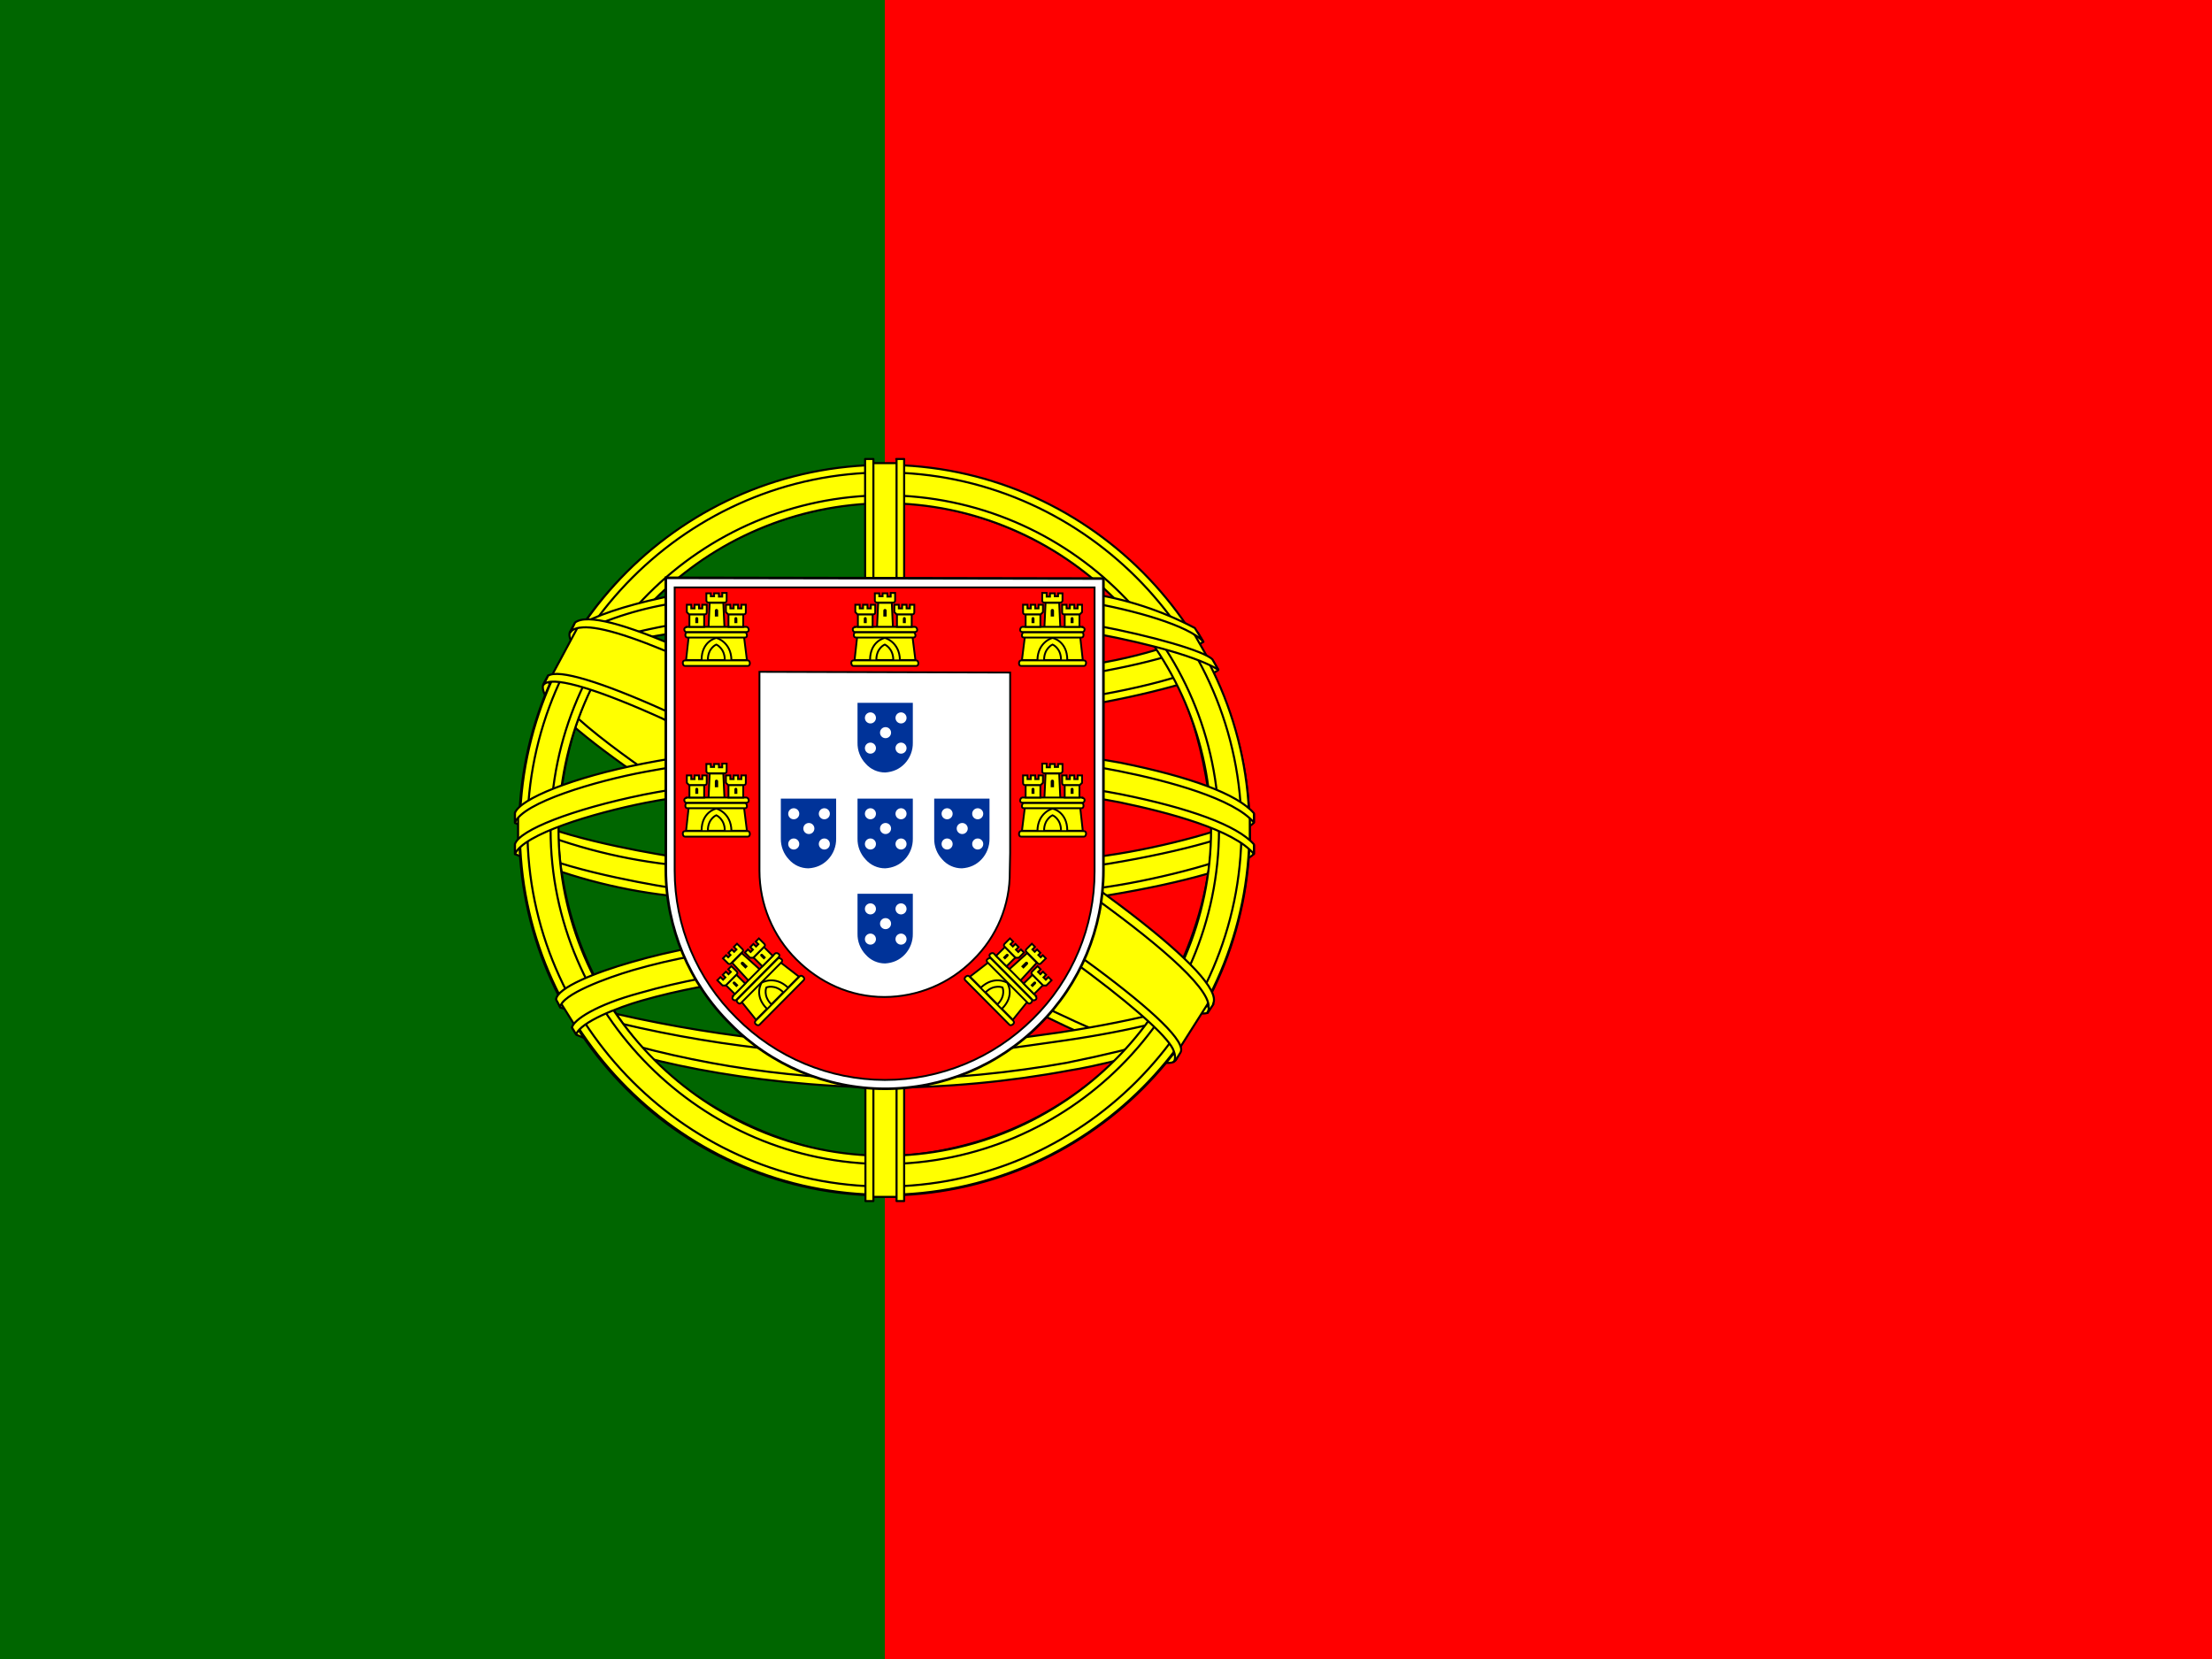
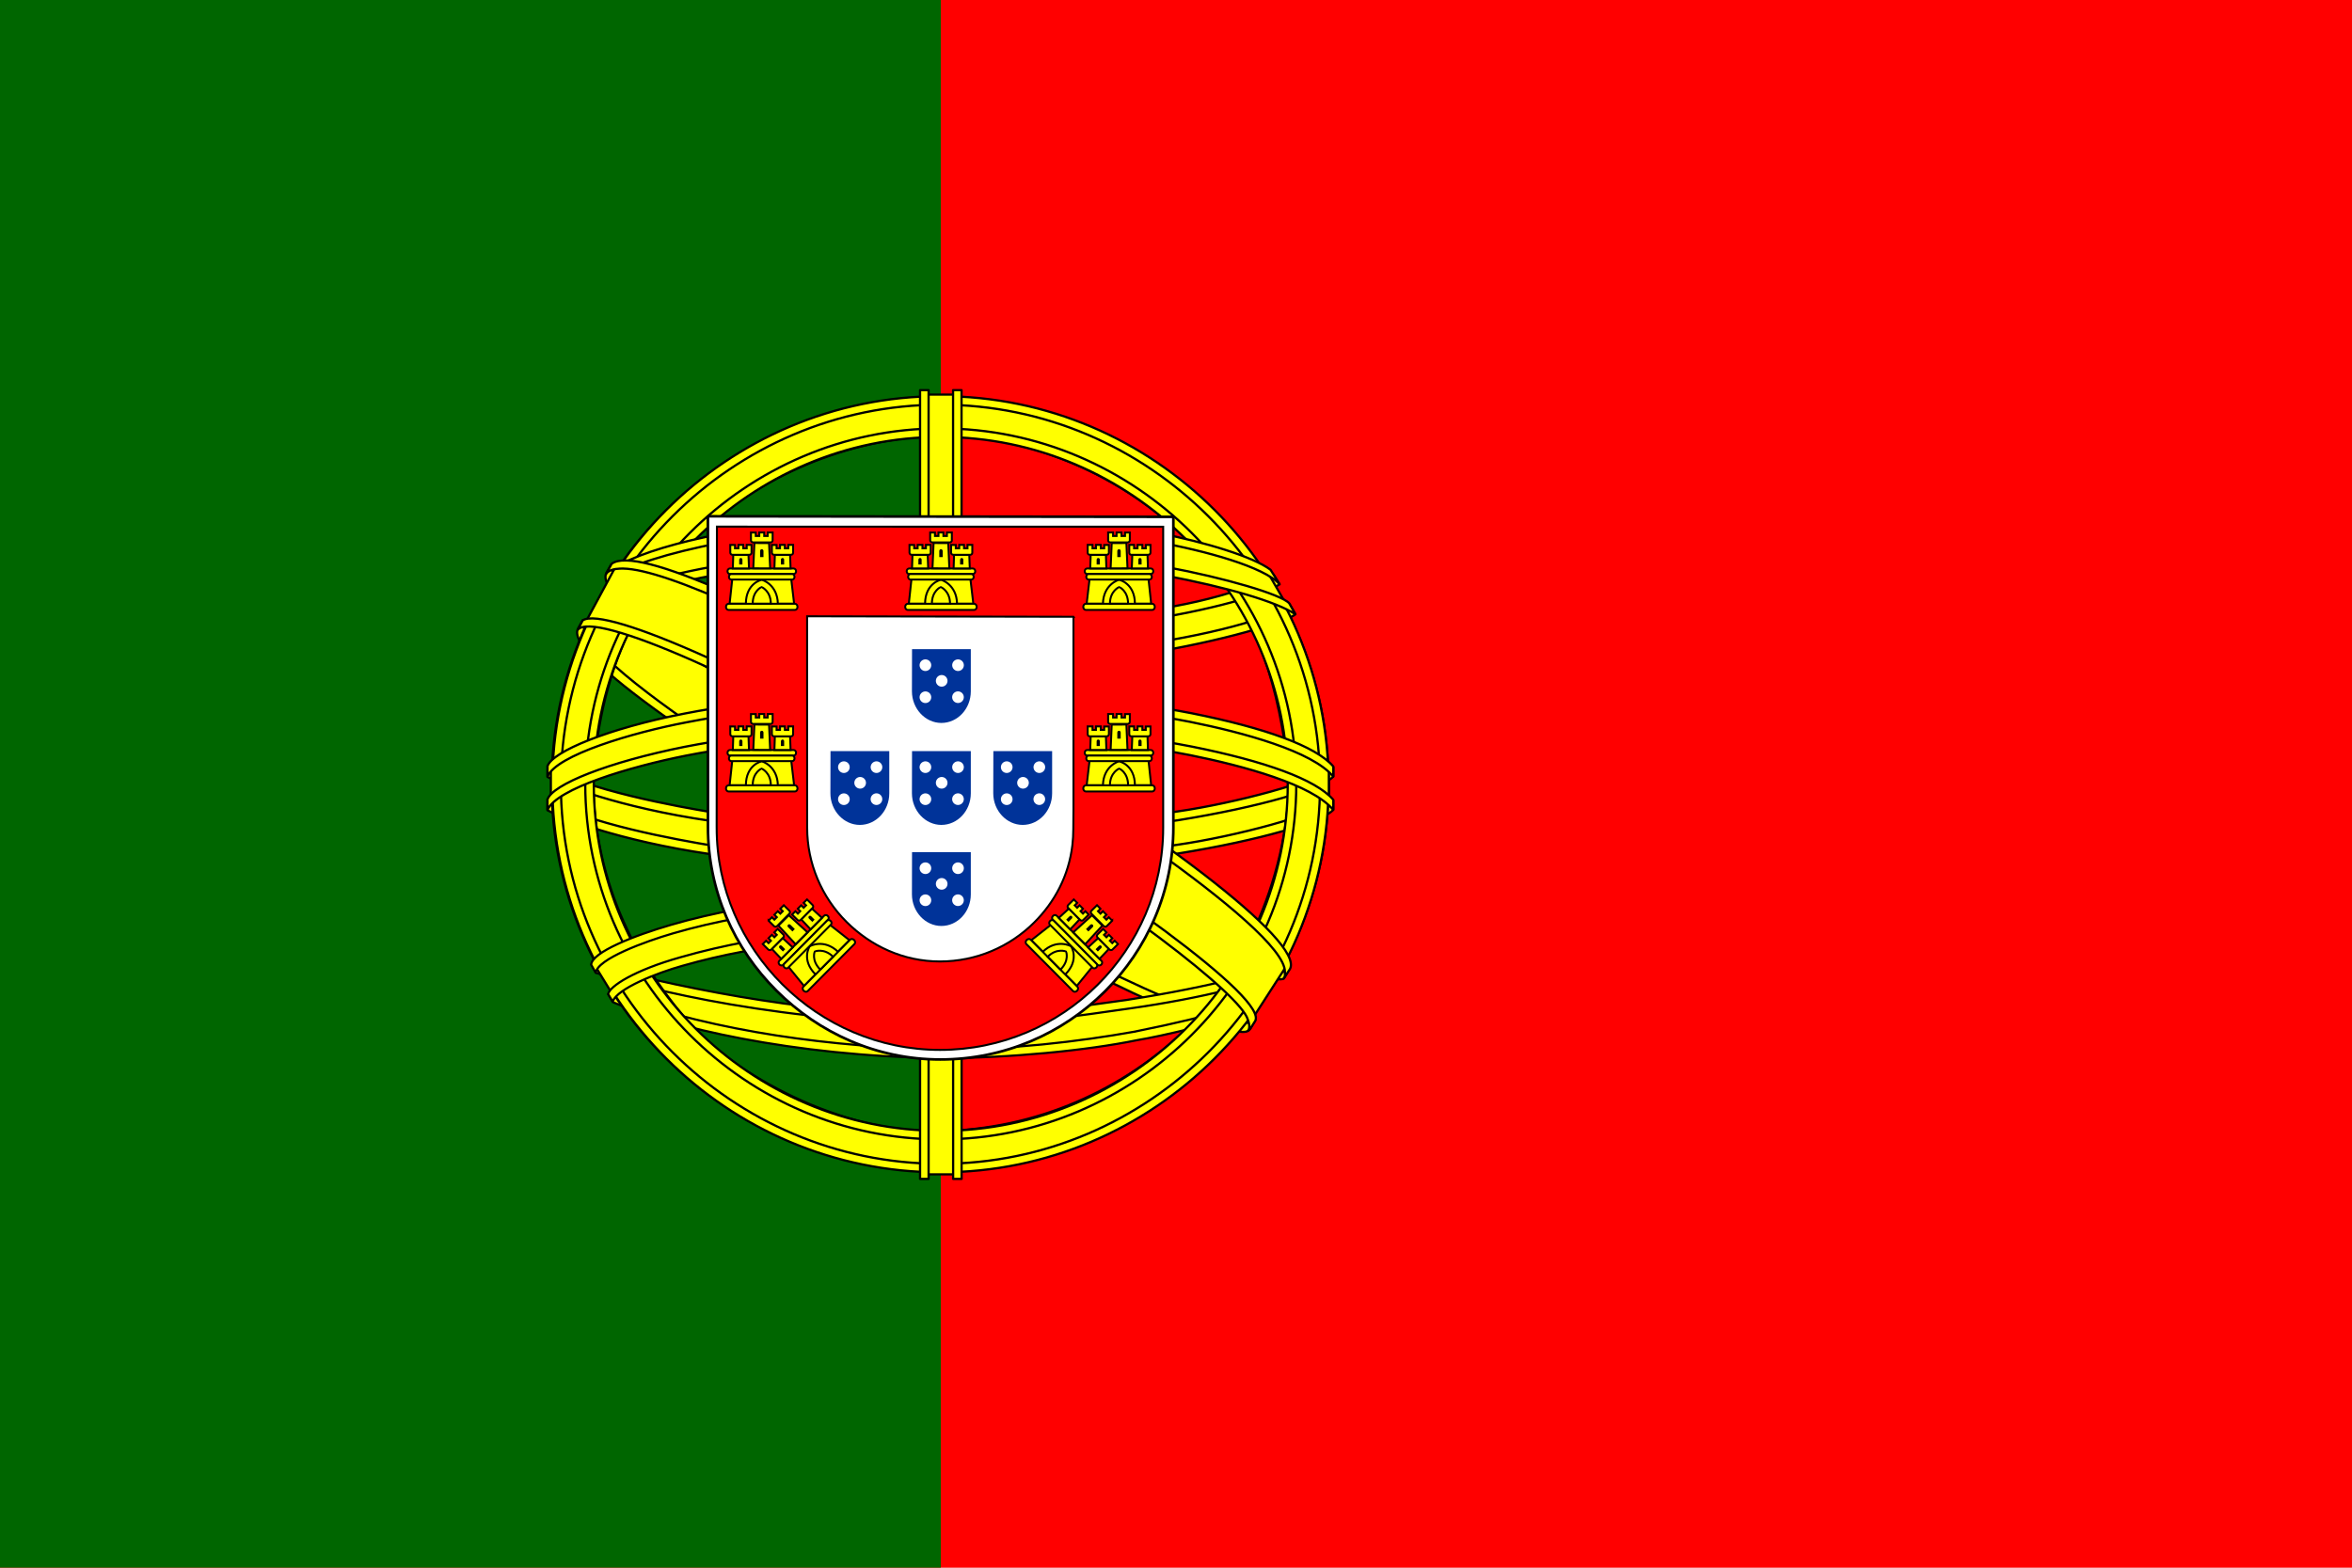
- <svg xmlns="http://www.w3.org/2000/svg" xmlns:xlink="http://www.w3.org/1999/xlink" id="flag-icons-pt" viewBox="0 0 640 480">
-   <path fill="red" d="M256 0h384v480H256z" />
-   <path fill="#060" d="M0 0h256v480H0z" />
-   <g fill="#ff0" fill-rule="evenodd" stroke="#000" stroke-linecap="round" stroke-linejoin="round" stroke-width=".6">
-     <path d="M339.5 306.2c-32.3-1-180-93.2-181-108l8.1-13.5c14.7 21.3 165.7 111 180.6 107.8z" />
-     <path d="M164.9 182.8c-2.9 7.8 38.6 33.4 88.4 63.8s92.9 49 96 46.4l1.5-2.8q-.9 1.6-4.3.6c-13.5-3.9-48.6-20-92.1-46.4-43.6-26.4-81.4-50.7-87.3-61a6 6 0 0 1-.6-3.1h-.2l-1.2 2.2zm175.3 123.8q-.7 1.3-3.5.8c-12-1.3-48.6-19.1-91.9-45-50.4-30.2-92-57.6-87.4-64.8l1.2-2.2.2.1c-4 12.2 82.1 61.4 87.2 64.6 49.8 30.8 91.8 48.9 95.5 44.2z" />
-     <path d="M256.2 207.2c32.2-.3 72-4.4 95-13.6l-5-8c-13.5 7.5-53.5 12.5-90.3 13.2-43.4-.4-74.1-4.5-89.5-14.8l-4.6 8.6c28.2 12 57.2 14.5 94.4 14.6" />
-     <path d="M352.5 193.8c-.8 1.3-15.8 6.4-37.8 10.2a381 381 0 0 1-58.6 4.3 416 416 0 0 1-56.2-3.6c-23.1-3.6-35-8.6-39.5-10.4l1.1-2.2c12.7 5 24.7 8 38.7 10.2A412 412 0 0 0 256 206a392 392 0 0 0 58.3-4.3c22.5-3.7 34.8-8.4 36.6-10.5zm-4.4-8.1c-2.4 2-14.6 6.3-36 9.7a388 388 0 0 1-55.8 4c-22 0-40.1-1.6-53.8-3.6-21.8-2.8-33.4-8-37.6-9.4l1.3-2.2c3.3 1.7 14.4 6.2 36.5 9.3a385 385 0 0 0 53.6 3.4 384 384 0 0 0 55.4-4c21.5-3 33.1-8.4 34.9-9.8zM150.3 246c19.8 10.7 63.9 16 105.6 16.4 38 .1 87.4-5.8 105.9-15.6l-.5-10.7c-5.8 9-58.8 17.7-105.8 17.4s-90.7-7.6-105.3-17v9.5" />
-     <path d="M362.8 244.5v2.5c-2.8 3.4-20.2 8.4-42 12a434 434 0 0 1-65.4 4.4 400 400 0 0 1-62-4.3 155 155 0 0 1-44.4-12v-2.9c9.7 6.4 35.9 11.2 44.7 12.6 15.8 2.4 36.1 4.2 61.7 4.2 26.9 0 48.4-1.9 65-4.4 15.7-2.3 38-8.2 42.4-12.1m0-9v2.5c-2.8 3.3-20.2 8.3-42 11.9a434 434 0 0 1-65.4 4.5 414 414 0 0 1-62-4.3 155 155 0 0 1-44.4-12v-3c9.7 6.5 36 11.2 44.7 12.6a408 408 0 0 0 61.7 4.3c26.9 0 48.5-2 65-4.5 15.7-2.2 38-8.1 42.4-12m-107 68.8c-45.6-.2-84.7-12.4-93-14.4l6 9.4a250 250 0 0 0 87.4 14.3c34.7-1 65-3.7 86.3-14.1l6.2-9.8c-14.5 6.9-64 14.6-93 14.6" />
-     <path d="m344.9 297.3-2.8 4c-10 3.6-26 7.4-32.6 8.4a296 296 0 0 1-53.7 5c-40.4-.6-73.5-8.5-89-15.3l-1.3-2.1.2-.4 2.1.9a287 287 0 0 0 88.2 14.5c18.8 0 37.5-2.1 52.6-4.8 23.2-4.7 32.6-8.2 35.5-9.8l.7-.4zm5.3-8.8-2 3.5c-5.4 2-20 6.2-41.3 9.2-14 1.9-22.7 3.8-50.6 4.3a347 347 0 0 1-94.2-14L161 289a390 390 0 0 0 95.4 14c25.5-.5 36.4-2.4 50.3-4.3 24.8-3.8 37.3-8 41-9.1v-.2l2.6-1z" />
-     <path d="M350.8 237.6c.1 30-15.3 57-27.6 68.8a99 99 0 0 1-67.8 28.2c-30.3.5-58.8-19.2-66.5-27.9a101 101 0 0 1-27.5-67.4c1.8-32.8 14.7-55.6 33.3-71.3a100 100 0 0 1 64.2-22.7 98 98 0 0 1 71 35.6c12.5 15.2 18 31.7 20.9 56.7M255.6 135a106 106 0 0 1 106 105.2 105.6 105.6 0 1 1-211.4 0c-.1-58 47.3-105.2 105.4-105.2" />
-     <path d="M255.9 134.5c58.2 0 105.6 47.4 105.6 105.6S314.1 345.7 256 345.7s-105.6-47.4-105.6-105.6S197.8 134.5 256 134.5zM152.6 240c0 56.8 46.7 103.3 103.3 103.3S359.2 296.8 359.2 240s-46.7-103.3-103.3-103.3S152.6 183.2 152.6 240" />
-     <path d="M256 143.3a97 97 0 0 1 96.7 96.7 97 97 0 0 1-96.7 96.8c-53 0-96.7-43.6-96.7-96.8a97 97 0 0 1 96.7-96.7M161.6 240c0 52 42.6 94.4 94.4 94.4s94.4-42.5 94.4-94.4-42.6-94.4-94.4-94.4a95 95 0 0 0-94.4 94.4" />
-     <path d="M260.3 134h-9.1v212.3h9z" />
-     <path d="M259.3 132.8h2.3v214.7h-2.2V132.8zm-9 0h2.4v214.7h-2.3z" />
-     <path d="M361.6 244.2v-7.8l-6.4-6-36.3-9.6-52.2-5.3-63 3.2-44.8 10.6-9 6.7v7.9l22.9-10.3 54.4-8.5h52.3l38.4 4.2 26.6 6.4z" />
-     <path d="M256 223.8c24.9 0 49 2.3 68.3 6 19.8 4 33.7 9 38.5 14.5v2.8c-5.8-7-24.5-12-39-15-19-3.6-43-6-67.9-6-26.1 0-50.5 2.6-69.3 6.2-15 3-35.1 9-37.6 14.8v-2.9c1.3-4 16.3-10 37.3-14.3 18.9-3.7 43.3-6.1 69.6-6.1zm0-9.1a383 383 0 0 1 68.3 6c19.8 4 33.7 9 38.5 14.6v2.7c-5.8-6.9-24.5-12-39-14.9-19-3.7-43-6-67.9-6a376 376 0 0 0-69.2 6.2c-14.5 2.7-35.4 8.9-37.7 14.7v-2.8c1.4-4 16.6-10.3 37.3-14.3 19-3.7 43.3-6.2 69.7-6.2m-.6-46.2c39.3-.2 73.6 5.5 89.3 13.5l5.7 10c-13.6-7.4-50.6-15-94.9-14-36.1.3-74.7 4-94 14.4l6.8-11.4c15.9-8.3 53.3-12.5 87.1-12.5" />
-     <path d="M256 176.7a354 354 0 0 1 61.3 4.3c16 3 31.3 7.4 33.5 9.8l1.7 3c-5.3-3.4-18.6-7.3-35.6-10.5s-38.7-4.3-61-4.2c-25.3-.1-45 1.2-61.8 4.2a109 109 0 0 0-33.3 10.3l1.7-3.1c6-3 15.3-6.7 31.1-9.6 17.5-3.2 37.4-4.1 62.4-4.2m0-9c21.4-.2 42.6 1 59.1 4a96 96 0 0 1 30.6 10l2.5 4c-4.2-4.7-20-9.2-34.1-11.6-16.4-2.9-36.7-4-58.1-4.2a361 361 0 0 0-59.5 4.4 97 97 0 0 0-29.6 9.1l2.2-3.3c5.8-3 15.2-5.8 27-8.1a357 357 0 0 1 59.9-4.4zM308.4 284a276 276 0 0 0-52.5-4c-65.5.8-86.6 13.5-89.2 17.3l-5-8c16.8-12 52.4-18.8 94.6-18.2q32.9.5 56.6 5l-4.5 8" />
-     <path d="M255.6 278.9c18.2.3 36 1 53.3 4.2l-1.2 2.2c-16-3-33.2-4-52-4-24.3-.2-48.7 2.1-70 8.2-6.7 1.9-17.8 6.2-19 9.8l-1.2-2c.4-2.2 7-6.6 19.6-10 24.4-7 47.2-8.3 70.5-8.4m.8-9.2a327 327 0 0 1 57.3 5l-1.3 2.3a299 299 0 0 0-56-4.9c-24.2 0-49.9 1.8-73.3 8.6-7.5 2.2-20.6 7-21 10.7l-1.2-2.2c.2-3.4 11.5-7.9 21.7-10.8 23.5-6.9 49.3-8.6 73.8-8.7" />
-     <path d="m349.4 290.5-7.8 12.3-22.7-20.1-58.6-39.5-66.2-36.3-34.3-11.7 7.3-13.6 2.5-1.3 21.3 5.3 70.4 36.3 40.6 25.6L336 272l13.9 16z" />
-     <path d="M158.6 195.5c6-4 50.2 15.6 96.6 43.6 46.1 28 90.3 59.6 86.3 65.5l-1.3 2.1-.6.5c.1-.1.8-1 0-3.1-2-6.5-33.4-31.5-85.3-62.9-50.7-30.1-92.9-48.3-97-43.1zM351 290.4c3.8-7.6-37.2-38.5-88.1-68.6-52-29.5-89.6-46.9-96.5-41.7L165 183l.4-.5c1.2-1 3.3-1 4.2-1 11.8.2 45.5 15.7 92.8 42.8 20.8 12 87.6 55 87.3 67 0 1 .1 1.2-.3 1.8l1.7-2.6z" />
+ <svg xmlns="http://www.w3.org/2000/svg" xmlns:xlink="http://www.w3.org/1999/xlink" width="600" height="400">
+   <rect width="600" height="400" fill="#f00" />
+   <rect width="240" height="400" fill="#060" />
+   <g fill="#ff0" fill-rule="evenodd" stroke="#000" stroke-width="0.573" stroke-linecap="round" stroke-linejoin="round">
+     <path d="m318.24,262.04c-30.21-0.91-168.74-87.38-169.69-101.15l7.65-12.757c13.741,19.966,155.36,104.06,169.27,101.08l-7.23,12.823" />
+     <path d="m154.59,146.4c-2.71,7.294,36.149,31.318,82.903,59.754,46.752,28.434,87.065,46.006,90.053,43.486,0.183-0.325,1.47-2.541,1.352-2.523-0.56,0.844-1.923,1.11-4.051,0.497-12.631-3.643-45.575-18.765-86.374-43.506-40.798-24.743-76.294-47.544-81.811-57.232-0.384-0.671-0.657-1.896-0.601-2.849l-0.134-0.002-1.175,2.053-0.161,0.322h-0.001zm164.36,116.04c-0.512,0.93-1.468,0.96-3.282,0.761-11.3-1.251-45.589-17.925-86.162-42.213-47.21-28.26-86.2-54.01-81.97-60.74l1.151-2.035,0.227,0.071c-3.804,11.405,76.948,57.578,81.702,60.522,46.724,28.947,86.115,45.851,89.601,41.458l-1.268,2.181v-0.002z" />
+     <path d="m240.17,169.23c30.237-0.239,67.55-4.132,89.023-12.69l-4.627-7.517c-12.692,7.025-50.21,11.644-84.652,12.335-40.736-0.375-69.49-4.168-83.897-13.835l-4.367,8.005c26.484,11.207,53.623,13.587,88.52,13.703" />
+     <path d="m330.44,156.71c-0.739,1.182-14.743,6.011-35.373,9.575-13.988,2.132-32.234,3.955-55.004,3.978-21.633,0.02-39.305-1.52-52.684-3.333-21.656-3.396-32.833-8.12-36.965-9.79,0.395-0.786,0.649-1.337,1.03-2.071,11.895,4.736,23.124,7.592,36.279,9.616,13.291,1.8,30.75,3.362,52.276,3.342,22.664-0.023,40.709-1.984,54.616-4.053,21.155-3.412,32.711-7.803,34.334-9.842l1.494,2.579h-0.002zm-4.06-7.623c-2.293,1.841-13.718,5.893-33.819,9.103-13.415,1.923-30.472,3.643-52.265,3.664-20.704,0.02-37.619-1.375-50.485-3.249-20.414-2.666-31.279-7.475-35.196-8.878,0.39-0.674,0.787-1.342,1.194-2.014,3.048,1.535,13.533,5.791,34.226,8.722,12.72,1.804,29.661,3.148,50.262,3.127,21.69-0.022,38.553-1.776,51.883-3.688,20.205-2.78,31.077-7.947,32.728-9.241l1.473,2.451v0.002z" />
+     <path d="m140.88,205.66c18.598,10.003,59.905,15.044,98.994,15.391,35.591,0.056,81.958-5.502,99.297-14.69l-0.477-10.012c-5.425,8.477-55.113,16.609-99.206,16.276-44.093-0.333-85.038-7.143-98.687-15.959l0.079,8.991" />
+     <path d="m340.12,204.22,0.001,2.387c-2.606,3.116-18.946,7.825-39.437,11.142-15.595,2.391-35.927,4.194-61.262,4.194-24.069,0-43.263-1.716-58.148-4.001-23.529-3.426-38.579-9.426-41.6-11.217l0.013-2.785c9.075,6.033,33.661,10.447,41.917,11.798,14.788,2.27,33.868,3.973,57.817,3.973,25.216,0,45.434-1.791,60.931-4.166,14.701-2.124,35.644-7.646,39.767-11.324h0.001zm0.01-8.492,0.001,2.387c-2.606,3.114-18.946,7.824-39.437,11.14-15.595,2.391-35.927,4.194-61.262,4.194-24.069,0-43.263-1.714-58.148-4.001-23.529-3.425-38.579-9.425-41.6-11.216l0.013-2.785c9.075,6.032,33.661,10.447,41.917,11.796,14.788,2.272,33.868,3.976,57.817,3.976,25.216,0,45.434-1.792,60.931-4.169,14.701-2.124,35.644-7.646,39.767-11.324l0.001,0.002z" />
+     <path d="m239.79,260.32c-42.772-0.255-79.421-11.659-87.16-13.544l5.643,8.834c13.67,5.75,49.424,14.32,81.927,13.371,32.504-0.948,60.91-3.466,80.928-13.211l5.786-9.155c-13.642,6.425-60.068,13.639-87.125,13.705" />
+     <path stroke-width="0.55" d="m323.3,253.72c-0.85,1.299-1.717,2.582-2.596,3.829-9.442,3.329-24.319,6.824-30.597,7.844-12.824,2.642-32.665,4.594-50.274,4.603-37.89-0.555-68.905-7.972-83.496-14.299l-1.177-2.024,0.192-0.304,1.997,0.774c25.948,9.283,55.091,12.987,82.698,13.652,17.538,0.062,35.095-2.01,49.292-4.549,21.771-4.362,30.574-7.65,33.275-9.14l0.687-0.385h-0.001zm5.017-8.275c0.022,0.026,0.044,0.05,0.065,0.078-0.636,1.073-1.291,2.165-1.962,3.262-5.036,1.8-18.702,5.799-38.659,8.589-13.149,1.791-21.322,3.526-47.479,4.034-49.015-1.247-80.75-10.831-88.289-13.195l-1.117-2.143c28.406,7.415,57.422,12.592,89.408,13.121,23.931-0.51,34.112-2.272,47.152-4.05,23.271-3.619,34.996-7.45,38.515-8.556-0.044-0.064-0.096-0.131-0.154-0.199l2.523-0.943-0.002,0.002z" />
+     <path d="m328.83,197.76c0.139,28.137-14.26,53.386-25.858,64.525-16.408,15.759-38.163,25.896-63.569,26.363-28.37,0.521-55.12-17.974-62.295-26.099-14.028-15.885-25.449-36.057-25.815-63.243,1.738-30.709,13.793-52.1,31.268-66.769s40.743-21.813,60.121-21.302c22.358,0.59,48.475,11.558,66.521,33.332,11.823,14.266,16.943,29.748,19.627,53.193zm-89.186-96.342c54.485,0,99.296,44.338,99.296,98.703,0,54.364-44.811,98.704-99.296,98.704s-98.924-44.339-98.924-98.704,44.439-98.703,98.924-98.703" />
+     <path d="m239.91,101.08c54.534,0,99.011,44.483,99.011,99.022,0,54.538-44.478,99.02-99.011,99.02-54.534,0-99.011-44.481-99.011-99.02s44.478-99.022,99.011-99.022zm-96.832,99.022c0,53.26,43.736,96.842,96.832,96.842,53.097,0,96.833-43.582,96.833-96.842,0-53.262-43.737-96.844-96.833-96.844s-96.832,43.584-96.832,96.844z" />
+     <path d="m239.99,109.31c49.731,0,90.693,40.821,90.693,90.704,0,49.884-40.963,90.703-90.693,90.703s-90.693-40.819-90.693-90.703c0-49.883,40.964-90.704,90.693-90.704zm-88.515,90.703c0,48.685,39.979,88.524,88.515,88.524s88.515-39.839,88.515-88.524c0-48.686-39.978-88.525-88.515-88.525-48.536,0-88.515,39.839-88.515,88.525z" />
+     <path d="m243.98,100.68-8.485,0,0.01,198.96,8.515,0z" />
+     <path d="m243.13,99.546h2.16l0.018,201.25h-2.162l-0.016-201.25zm-8.421,0.002h2.177l0.003,201.25h-2.178v-201.25z" />
+     <path d="m338.99,203.935,0-7.355-5.99-5.58-34-9-49-5-59,3-42,10-8.48,6.28,0,7.357l21.48-9.637,51-8h49l36,4,25,6z" />
+     <path d="m239.95,184.77c23.383-0.043,46.07,2.215,64.065,5.719,18.569,3.712,31.637,8.356,36.105,13.571l-0.005,2.582c-5.388-6.49-22.973-11.248-36.518-13.968-17.858-3.474-40.393-5.717-63.647-5.674-24.538,0.046-47.387,2.37-64.984,5.803-14.12,2.802-32.951,8.368-35.302,13.858v-2.689c1.291-3.8,15.313-9.479,34.984-13.417,17.729-3.457,40.62-5.742,65.302-5.786zm0.01-8.492c23.383-0.042,46.07,2.217,64.065,5.719,18.569,3.714,31.637,8.356,36.105,13.571l-0.005,2.582c-5.388-6.489-22.973-11.247-36.518-13.966-17.858-3.476-40.393-5.718-63.647-5.674-24.538,0.044-47.276,2.37-64.875,5.801-13.626,2.583-33.226,8.37-35.412,13.86v-2.691c1.291-3.759,15.597-9.641,34.985-13.417,17.729-3.457,40.62-5.74,65.302-5.786z" />
+     <path d="m239.48,132.96c36.849-0.184,68.99,5.152,83.695,12.685l5.364,9.279c-12.781-6.888-47.456-14.05-89.005-12.979-33.854,0.208-70.027,3.727-88.176,13.41l6.404-10.709c14.895-7.724,50.022-11.643,81.72-11.684" />
+     <path d="m239.97,140.62c21.017-0.056,41.325,1.13,57.476,4.044,15.041,2.799,29.385,7.001,31.436,9.26l1.59,2.81c-4.988-3.257-17.401-6.884-33.339-9.906-16.006-3.008-36.3-4.005-57.2-3.95-23.722-0.081-42.152,1.171-57.969,3.929-16.728,3.13-28.334,7.601-31.197,9.726l1.558-2.97c5.563-2.838,14.39-6.259,29.223-8.93,16.357-2.988,34.983-3.884,58.423-4.013h-0.001zm-0.009-8.484c20.113-0.053,39.972,1.068,55.452,3.851,12.209,2.377,24.283,6.087,28.704,9.389l2.326,3.695c-3.954-4.395-18.836-8.559-31.974-10.892-15.361-2.649-34.395-3.698-54.508-3.866-21.108,0.059-40.615,1.352-55.752,4.108-14.441,2.748-23.76,6.002-27.703,8.543l2.045-3.087c5.441-2.865,14.232-5.495,25.303-7.646,15.249-2.776,34.876-4.036,56.108-4.095z" />
+     <path d="m289.15,241.26c-18.218-3.401-36.469-3.895-49.217-3.745-61.407,0.72-81.244,12.609-83.665,16.209l-4.589-7.481c15.634-11.332,49.073-17.687,88.587-17.037,20.518,0.336,38.224,1.699,53.119,4.583l-4.236,7.473" />
+     <path stroke-width="0.55" d="m239.58,236.46c17.082,0.255,33.849,0.96,50.033,3.978l-1.172,2.069c-15.031-2.775-31.055-3.837-48.803-3.75-22.663-0.177-45.585,1.939-65.541,7.667-6.297,1.752-16.721,5.801-17.784,9.146l-1.166-1.923c0.336-1.977,6.636-6.081,18.414-9.39,22.858-6.546,44.239-7.649,66.019-7.799v0.002zm0.775-8.596c17.698,0.331,35.975,1.149,53.74,4.668l-1.221,2.154c-16.042-3.185-31.369-4.247-52.415-4.57-22.735,0.041-46.851,1.663-68.778,8.037-7.079,2.062-19.297,6.52-19.704,10.05l-1.166-2.066c0.265-3.206,10.842-7.388,20.358-10.156,22.096-6.424,46.275-8.076,69.186-8.117z" />
+     <path d="M327.58,247.38,320.201,258.829,299,240,244,203,182,169,149.81,157.99,156.67,145.27,159,144l20,5,66,34,38,24,32,23,13,15z" />
+     <path d="m148.65,158.29c5.646-3.829,47.139,14.655,90.555,40.834,43.301,26.254,84.677,55.921,80.942,61.473l-1.228,1.932-0.564,0.445c0.121-0.086,0.743-0.848-0.061-2.906-1.845-6.07-31.195-29.491-79.894-58.895-47.475-28.309-87.041-45.371-90.997-40.494l1.247-2.389h-0.001zm180.44,88.927c3.57-7.052-34.916-36.044-82.632-64.272-48.813-27.666-83.994-43.951-90.42-39.095l-1.428,2.599c-0.012,0.143,0.052-0.177,0.354-0.41,1.169-1.02,3.105-0.951,3.979-0.967,11.065,0.166,42.667,14.709,87.006,40.128,19.428,11.315,82.071,51.491,81.832,62.789,0.017,0.971,0.08,1.171-0.285,1.652l1.594-2.424v-0.002z" />
  </g>
-   <g transform="translate(0 26.7)scale(1.06667)">
-     <path fill="#fff" stroke="#000" stroke-width=".7" d="M180.6 211a59 59 0 0 0 17.5 41.7 59 59 0 0 0 41.8 17.6 59 59 0 0 0 42-17.4 59 59 0 0 0 17.4-41.8v-79.2l-118.7-.2z" />
-     <path fill="red" stroke="#000" stroke-width=".5" d="M183 211.1a56 56 0 0 0 16.8 40 57 57 0 0 0 40.2 16.8 57 57 0 0 0 40.2-16.6 56 56 0 0 0 16.7-40v-77H183v76.8m91-53.7v48.9l-.1 5.1a33 33 0 0 1-10 24 34 34 0 0 1-24 10c-9.4 0-17.7-4-23.9-10.2a34 34 0 0 1-10-24v-54z" />
-     <g id="pt-e">
-       <g id="pt-d" fill="#ff0" stroke="#000" stroke-width=".5">
-         <path stroke="none" d="M190.2 154.4c.1-5.5 4-6.8 4-6.8.1 0 4.3 1.4 4.3 6.9z" />
-         <path d="m186.8 147.7-.7 6.3h4.2c0-5.2 4-6 4-6 .1 0 4 1.1 4.1 6h4.2l-.8-6.4zm-1 6.4h17q.5 0 .6.7 0 .8-.6.8h-17q-.5 0-.6-.8 0-.7.7-.7z" />
-         <path d="M192 154c0-3.3 2.3-4.2 2.3-4.2s2.3 1 2.3 4.2H192m-5.8-9h16.3q.5.1.6.8 0 .5-.6.6h-16.3q-.5 0-.6-.7 0-.5.6-.6zm.4 1.5H202q.5 0 .6.7t-.6.7h-15.5q-.6 0-.6-.7t.6-.7zm5-10.6h1.2v.8h.9v-.8h1.3v.9h.9v-1h1.2v2q0 .6-.5.6h-4.4q-.5 0-.6-.5zm4.6 2.7.3 6.4h-4.3l.3-6.5h3.7" />
-         <path id="pt-a" d="M191 141.6v3.4h-4v-3.4z" />
-         <use xlink:href="#pt-a" width="100%" height="100%" x="10.6" />
-         <path id="pt-b" d="M186.3 139h1.2v1h.9v-1h1.2v1h.9v-1h1.2v2q0 .6-.5.6h-4.3l-.6-.6z" />
-         <use xlink:href="#pt-b" width="100%" height="100%" x="10.6" />
-         <path fill="#000001" stroke="none" d="M193.9 140.6c0-.6.9-.6.9 0v1.6h-.9z" />
-         <path id="pt-c" fill="#000001" stroke="none" d="M188.6 142.8c0-.6.8-.6.8 0v1.2h-.8z" />
-         <use xlink:href="#pt-c" width="100%" height="100%" x="10.6" />
+   <g>
+     <path fill="#fff" stroke="#000" stroke-width="0.67" stroke-linejoin="bevel" d="m180.6,211.01c0,16.271,6.663,30.987,17.457,41.742,10.815,10.778,25.512,17.579,41.809,17.579,16.381,0,31.247-6.652,42.016-17.389,10.769-10.735,17.443-25.552,17.446-41.88h-0.002v-79.189l-118.74-0.141,0.012,79.278h0.002z" />
+     <path fill="#f00" stroke="#000" stroke-width="0.507" d="m182.82,211.12v0.045c0,15.557,6.441,29.724,16.775,40.009,10.354,10.305,24.614,16.712,40.214,16.712,15.681,0,29.912-6.361,40.222-16.626,10.308-10.265,16.697-24.433,16.699-40.044h-0.002v-76.826l-113.84-0.018-0.07,76.748m91.022-53.747,0.004,48.891-0.041,5.172h0.001c0,1.361-0.082,2.912-0.241,4.233-0.925,7.729-4.48,14.467-9.745,19.708-6.164,6.136-14.671,9.941-24.047,9.941-9.327,0-17.639-3.938-23.829-10.1-6.35-6.32-10.03-14.986-10.03-23.947l-0.013-54.023,67.94,0.123,0.002,0.002z" />
+     <g id="castle3">
+       <g id="castle" fill="#ff0" stroke="#000" stroke-width="0.5">
+         <path stroke="none" d="m190.19,154.43c0.135-5.521,4.052-6.828,4.081-6.847,0.028-0.018,4.231,1.408,4.217,6.899l-8.298-0.051" />
+         <path d="m186.81,147.69-0.682,6.345,4.141,0.009c0.04-5.249,3.974-6.122,4.069-6.103,0.089-0.005,3.989,1.161,4.093,6.103h4.151l-0.75-6.393-15.022,0.038v0.002z" />
+         <path d="m185.85,154.06h16.946c0.357,0,0.649,0.353,0.649,0.784,0,0.43-0.292,0.781-0.649,0.781h-16.946c-0.357,0-0.649-0.351-0.649-0.781,0-0.431,0.292-0.784,0.649-0.784z" />
+         <path d="m192.01,154.03c0.018-3.313,2.262-4.25,2.274-4.248,0.001,0,2.342,0.967,2.361,4.248h-4.634" />
+         <path d="m186.21,145.05h16.245c0.342,0,0.623,0.318,0.623,0.705,0,0.387-0.28,0.705-0.623,0.705h-16.245c-0.342,0-0.623-0.316-0.623-0.705,0-0.386,0.28-0.705,0.623-0.705z" />
+         <path d="m186.55,146.47h15.538c0.327,0,0.595,0.317,0.595,0.704,0,0.388-0.268,0.705-0.595,0.705h-15.538c-0.327,0-0.595-0.317-0.595-0.705,0-0.387,0.268-0.704,0.595-0.704z" />
+         <path d="m191.57,135.88,1.227,0.002v0.871h0.895v-0.891l1.257,0.004v0.887h0.898v-0.891h1.258l-0.002,2.012c0,0.316-0.254,0.52-0.549,0.52h-4.411c-0.296,0-0.57-0.237-0.571-0.527l-0.003-1.988h0.001z" />
+         <path d="m196.19,138.57,0.277,6.451-4.303-0.016,0.285-6.452,3.741,0.017" />
+         <path id="cp1" d="m190.94,141.56,0.131,3.478-4.126,0.002,0.116-3.479h3.879-0.001z" />
+         <use xlink:href="#cp1" x="10.609" />
+         <path id="cp2" d="m186.3,139.04,1.199,0.003v0.872h0.877v-0.893l1.229,0.004v0.889h0.879v-0.893l1.23,0.002-0.002,2.012c0,0.314-0.249,0.519-0.536,0.519h-4.317c-0.289,0-0.558-0.235-0.559-0.526l-0.003-1.989h0.001z" />
+         <use xlink:href="#cp2" x="10.609" />
+         <path fill="#000" stroke="none" d="m193.9,140.61c-0.026-0.627,0.877-0.634,0.866,0v1.536h-0.866v-1.536" />
+         <path id="cp3" fill="#000" stroke="none" d="m188.57,142.84c-0.003-0.606,0.837-0.618,0.826,0v1.187h-0.826v-1.187" />
+         <use xlink:href="#cp3" x="10.641" />
      </g>
-       <use xlink:href="#pt-d" width="100%" height="100%" y="46.3" />
-       <use xlink:href="#pt-d" width="100%" height="100%" transform="rotate(-45.2 312.8 180)" />
+       <use xlink:href="#castle" y="46.32" />
+       <use xlink:href="#castle" transform="matrix(0.7046089,-0.7095959,0.7095959,0.7046089,-35.34146,275.109)" />
    </g>
-     <use xlink:href="#pt-d" width="100%" height="100%" x="45.7" />
-     <use xlink:href="#pt-e" width="100%" height="100%" transform="matrix(-1 0 0 1 479.8 0)" />
-     <g id="pt-f" fill="#fff">
-       <path fill="#039" d="M232.6 202.4a8 8 0 0 0 2.2 5.7 7 7 0 0 0 5.3 2.4q3.2-.2 5.3-2.4a8 8 0 0 0 2.2-5.7v-10.8h-15z" />
-       <circle cx="236.1" cy="195.7" r="1.5" />
-       <circle cx="244.4" cy="195.7" r="1.5" />
-       <circle cx="240.2" cy="199.7" r="1.5" />
-       <circle cx="236.1" cy="203.9" r="1.5" />
-       <circle cx="244.4" cy="203.9" r="1.5" />
+     <use xlink:href="#castle" x="45.714" />
+     <use xlink:href="#castle3" transform="matrix(-1,0,0,1,479.7919,0)" />
+     <g id="quina">
+       <path fill="#039" d="m232.636,202.406v0.005c0,2.212,0.849,4.227,2.212,5.689,1.365,1.467,3.245,2.378,5.302,2.378,2.067,0,3.944-0.905,5.303-2.365,1.358-1.459,2.202-3.472,2.202-5.693v-10.768l-14.992-0.012-0.027,10.766" />
+       <path stroke="#fff" stroke-width="2.972" stroke-linecap="round" d="M236.074,195.742v0M244.392,195.742v0M240.225,199.735v0M236.074,203.916v0M244.383,203.905v0" />
    </g>
-     <use xlink:href="#pt-f" width="100%" height="100%" y="-26" />
-     <use xlink:href="#pt-f" width="100%" height="100%" x="-20.8" />
-     <use xlink:href="#pt-f" width="100%" height="100%" x="20.8" />
-     <use xlink:href="#pt-f" width="100%" height="100%" y="25.8" />
+     <use xlink:href="#quina" y="-26.016" />
+     <use xlink:href="#quina" x="-20.799" />
+     <use xlink:href="#quina" x="20.745" />
+     <use xlink:href="#quina" y="25.784" />
  </g>
</svg>
